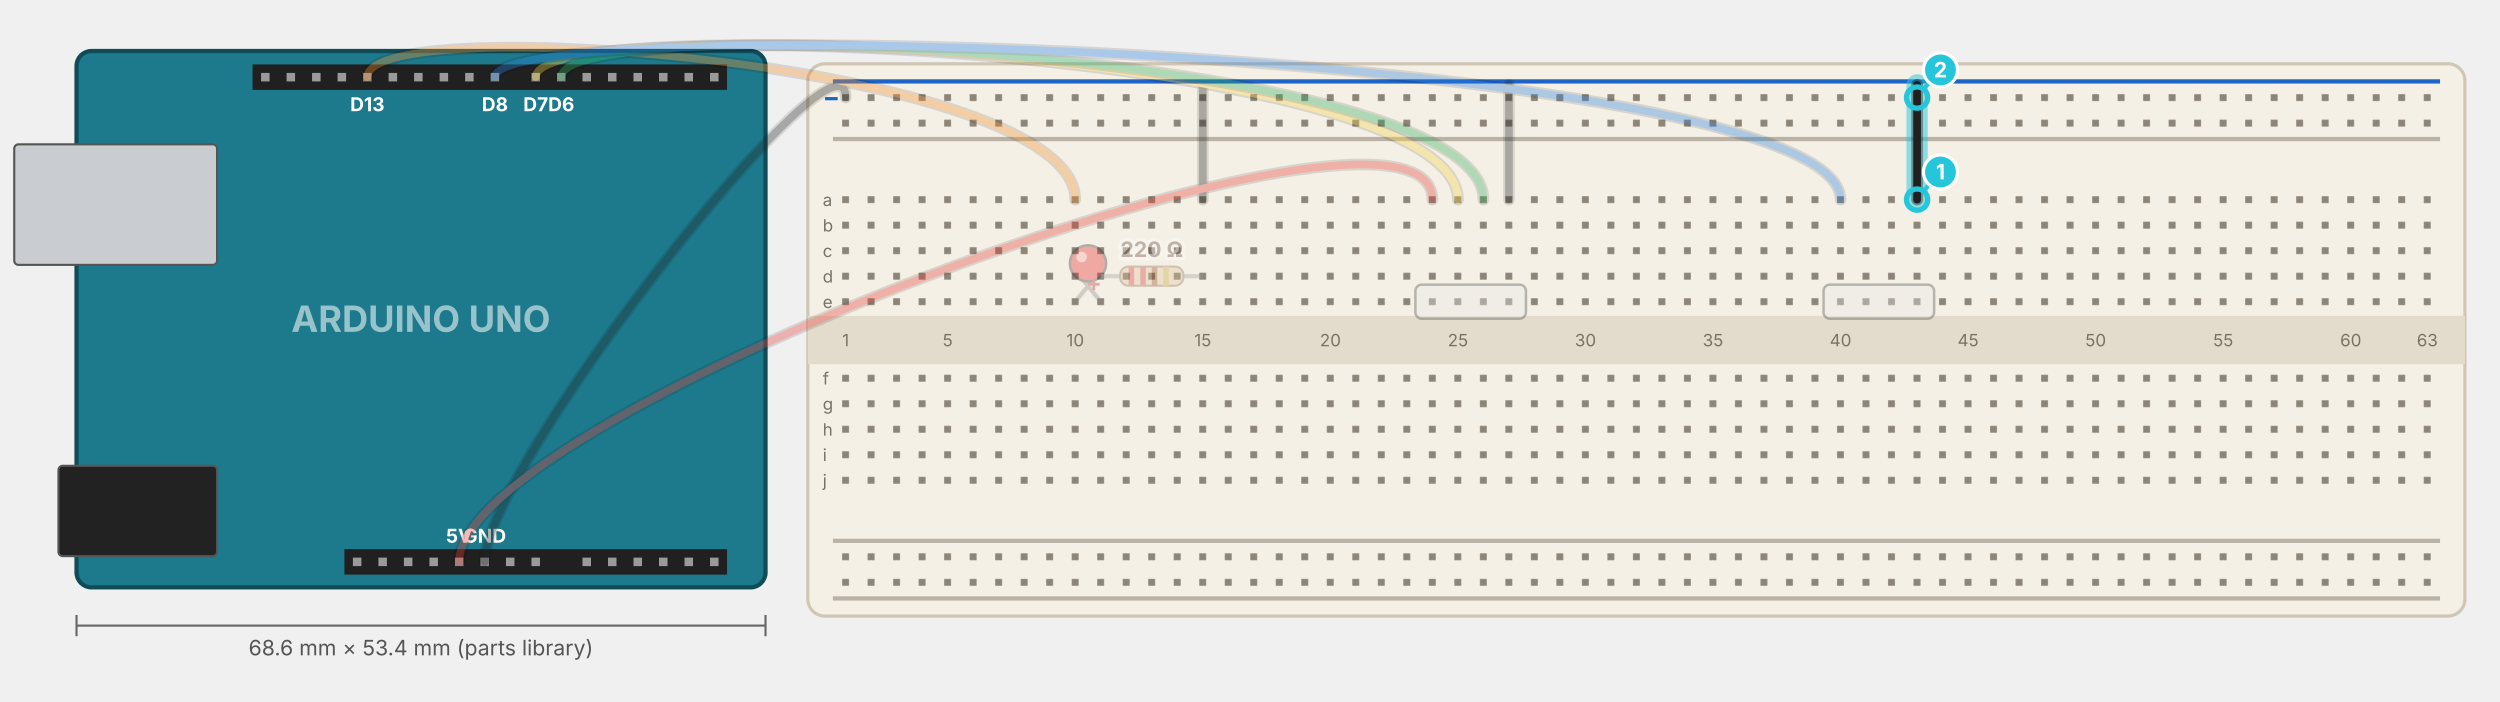
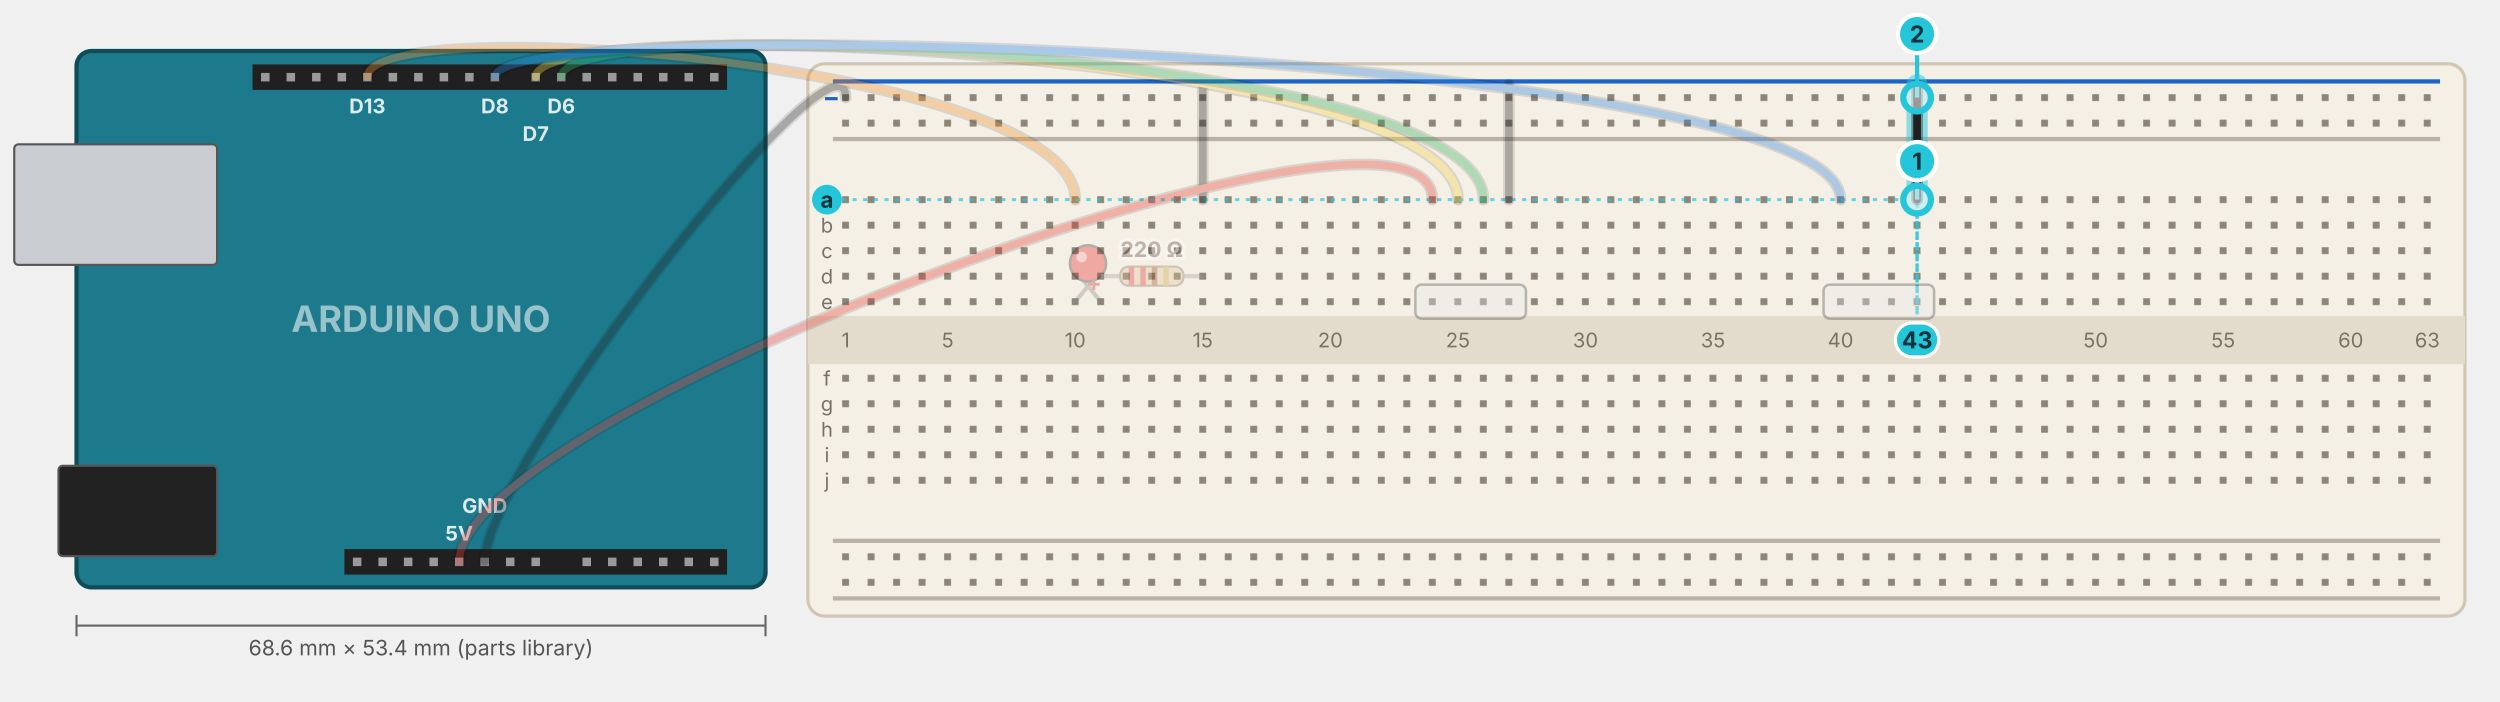
<svg xmlns="http://www.w3.org/2000/svg" viewBox="0 0 1176 330" font-family="system-ui,-apple-system,Segoe UI,sans-serif">
  <rect x="36" y="24" width="324.1" height="252.3" rx="7" fill="#1d7a8c" stroke="#0f4c57" stroke-width="2" />
  <rect x="6.7" y="67.9" width="95.4" height="56.7" rx="2" fill="#c9ccd1" stroke="#555" />
  <rect x="27.5" y="219.1" width="74.6" height="42.5" rx="2" fill="#222" stroke="#555" />
  <rect x="118.8" y="30.3" width="223.2" height="12.0" fill="#202020" />
  <rect x="162.0" y="258.3" width="180.0" height="12.0" fill="#202020" />
  <rect x="166.0" y="262.3" width="4" height="4" fill="#9a9a9a" />
  <rect x="178.0" y="262.3" width="4" height="4" fill="#9a9a9a" />
  <rect x="190.0" y="262.3" width="4" height="4" fill="#9a9a9a" />
  <rect x="202.0" y="262.3" width="4" height="4" fill="#9a9a9a" />
  <rect x="214.0" y="262.3" width="4" height="4" fill="#9a9a9a" />
  <rect x="226.0" y="262.3" width="4" height="4" fill="#9a9a9a" />
  <rect x="238.0" y="262.3" width="4" height="4" fill="#9a9a9a" />
  <rect x="250.0" y="262.3" width="4" height="4" fill="#9a9a9a" />
  <rect x="274.0" y="262.3" width="4" height="4" fill="#9a9a9a" />
  <rect x="286.0" y="262.3" width="4" height="4" fill="#9a9a9a" />
  <rect x="298.0" y="262.3" width="4" height="4" fill="#9a9a9a" />
  <rect x="310.0" y="262.3" width="4" height="4" fill="#9a9a9a" />
  <rect x="322.0" y="262.3" width="4" height="4" fill="#9a9a9a" />
  <rect x="334.0" y="262.3" width="4" height="4" fill="#9a9a9a" />
  <rect x="334.0" y="34.3" width="4" height="4" fill="#9a9a9a" />
  <rect x="322.0" y="34.3" width="4" height="4" fill="#9a9a9a" />
  <rect x="310.0" y="34.3" width="4" height="4" fill="#9a9a9a" />
  <rect x="298.0" y="34.3" width="4" height="4" fill="#9a9a9a" />
  <rect x="286.0" y="34.3" width="4" height="4" fill="#9a9a9a" />
  <rect x="274.0" y="34.3" width="4" height="4" fill="#9a9a9a" />
  <rect x="262.0" y="34.3" width="4" height="4" fill="#9a9a9a" />
  <rect x="250.0" y="34.3" width="4" height="4" fill="#9a9a9a" />
  <rect x="230.8" y="34.3" width="4" height="4" fill="#9a9a9a" />
  <rect x="218.8" y="34.3" width="4" height="4" fill="#9a9a9a" />
  <rect x="206.8" y="34.3" width="4" height="4" fill="#9a9a9a" />
  <rect x="194.8" y="34.3" width="4" height="4" fill="#9a9a9a" />
  <rect x="182.8" y="34.3" width="4" height="4" fill="#9a9a9a" />
  <rect x="170.8" y="34.3" width="4" height="4" fill="#9a9a9a" />
  <rect x="158.8" y="34.3" width="4" height="4" fill="#9a9a9a" />
  <rect x="146.8" y="34.3" width="4" height="4" fill="#9a9a9a" />
  <rect x="134.8" y="34.3" width="4" height="4" fill="#9a9a9a" />
  <rect x="122.8" y="34.3" width="4" height="4" fill="#9a9a9a" />
  <text x="198.0" y="156.1" text-anchor="middle" font-size="17" font-weight="700" fill="#ffffff" opacity=".55">ARDUINO UNO</text>
-   <text x="216.0" y="255.3" text-anchor="middle" font-size="9" font-weight="700" fill="#fff">5V</text>
-   <text x="172.8" y="52.3" text-anchor="middle" font-size="9" font-weight="700" fill="#fff">D13</text>
-   <text x="264.0" y="52.3" text-anchor="middle" font-size="9" font-weight="700" fill="#fff">D6</text>
-   <text x="252.0" y="52.3" text-anchor="middle" font-size="9" font-weight="700" fill="#fff">D7</text>
-   <text x="232.8" y="52.3" text-anchor="middle" font-size="9" font-weight="700" fill="#fff">D8</text>
-   <text x="228.0" y="255.3" text-anchor="middle" font-size="9" font-weight="700" fill="#fff">GND</text>
+   <text x="172.8" y="53.3" text-anchor="middle" font-size="9.5" font-weight="700" fill="#fff" opacity=".85">D13</text>
+   <text x="216.0" y="254.3" text-anchor="middle" font-size="9.5" font-weight="700" fill="#fff" opacity=".85">5V</text>
+   <text x="228.0" y="241.3" text-anchor="middle" font-size="9.5" font-weight="700" fill="#fff" opacity=".85">GND</text>
+   <text x="232.8" y="53.3" text-anchor="middle" font-size="9.5" font-weight="700" fill="#fff" opacity=".85">D8</text>
+   <text x="252.0" y="66.3" text-anchor="middle" font-size="9.5" font-weight="700" fill="#fff" opacity=".85">D7</text>
+   <text x="264.0" y="53.3" text-anchor="middle" font-size="9.5" font-weight="700" fill="#fff" opacity=".85">D6</text>
  <path d="M36 289.283v10M360.1 289.283v10M36 294.283H360.1" stroke="#666" fill="none" />
  <text x="198.0" y="308.283" text-anchor="middle" font-size="10" fill="#555">68.6 mm × 53.4 mm (parts library)</text>
  <rect x="380" y="30" width="779.5" height="259.8" rx="8" fill="#f4f0e6" stroke="#cfc6b4" stroke-width="1.5" />
  <rect x="380" y="148.6" width="779.5" height="22.7" fill="#e3dccd" />
  <pattern id="holes" x="391.76" y="87.92" width="12" height="12" patternUnits="userSpaceOnUse">
    <rect x="4.4" y="4.4" width="3.2" height="3.2" fill="#8c8477" />
  </pattern>
  <rect x="391.8" y="87.9" width="756" height="60" fill="url(#holes)" />
  <rect x="391.8" y="171.9" width="756" height="60" fill="url(#holes)" />
  <rect x="391.8" y="51.9" width="756" height="12" fill="url(#holes)" />
  <line x1="391.8" y1="65.4" x2="1147.8" y2="65.4" stroke="#b9b2a5" stroke-width="2" />
  <rect x="391.8" y="39.9" width="756" height="12" fill="url(#holes)" />
  <line x1="391.8" y1="38.3" x2="1147.8" y2="38.3" stroke="#1e63c6" stroke-width="2" />
  <text x="387" y="49.9" font-size="12" font-weight="700" fill="#1e63c6">−</text>
  <rect x="391.8" y="256.0" width="756" height="12" fill="url(#holes)" />
  <line x1="391.8" y1="254.4" x2="1147.8" y2="254.4" stroke="#b9b2a5" stroke-width="2" />
  <rect x="391.8" y="268.0" width="756" height="12" fill="url(#holes)" />
  <line x1="391.8" y1="281.5" x2="1147.8" y2="281.5" stroke="#b9b2a5" stroke-width="2" />
-   <text x="397.8" y="162.9" text-anchor="middle" font-size="8" fill="#7a7266">1</text>
-   <text x="445.8" y="162.9" text-anchor="middle" font-size="8" fill="#7a7266">5</text>
-   <text x="505.8" y="162.9" text-anchor="middle" font-size="8" fill="#7a7266">10</text>
-   <text x="565.8" y="162.9" text-anchor="middle" font-size="8" fill="#7a7266">15</text>
-   <text x="625.8" y="162.9" text-anchor="middle" font-size="8" fill="#7a7266">20</text>
-   <text x="685.8" y="162.9" text-anchor="middle" font-size="8" fill="#7a7266">25</text>
-   <text x="745.8" y="162.9" text-anchor="middle" font-size="8" fill="#7a7266">30</text>
-   <text x="805.8" y="162.9" text-anchor="middle" font-size="8" fill="#7a7266">35</text>
-   <text x="865.8" y="162.9" text-anchor="middle" font-size="8" fill="#7a7266">40</text>
-   <text x="925.8" y="162.9" text-anchor="middle" font-size="8" fill="#7a7266">45</text>
-   <text x="985.8" y="162.9" text-anchor="middle" font-size="8" fill="#7a7266">50</text>
-   <text x="1045.8" y="162.9" text-anchor="middle" font-size="8" fill="#7a7266">55</text>
-   <text x="1105.8" y="162.9" text-anchor="middle" font-size="8" fill="#7a7266">60</text>
-   <text x="1141.8" y="162.9" text-anchor="middle" font-size="8" fill="#7a7266">63</text>
-   <text x="387" y="96.9" font-size="8" fill="#7a7266">a</text>
-   <text x="387" y="108.9" font-size="8" fill="#7a7266">b</text>
-   <text x="387" y="120.9" font-size="8" fill="#7a7266">c</text>
-   <text x="387" y="132.9" font-size="8" fill="#7a7266">d</text>
-   <text x="387" y="144.9" font-size="8" fill="#7a7266">e</text>
-   <text x="387" y="180.9" font-size="8" fill="#7a7266">f</text>
-   <text x="387" y="192.9" font-size="8" fill="#7a7266">g</text>
-   <text x="387" y="204.9" font-size="8" fill="#7a7266">h</text>
-   <text x="387" y="216.9" font-size="8" fill="#7a7266">i</text>
-   <text x="387" y="228.9" font-size="8" fill="#7a7266">j</text>
+   <text x="397.8" y="163.4" text-anchor="middle" font-size="9.5" fill="#7a7266">1</text>
+   <text x="445.8" y="163.4" text-anchor="middle" font-size="9.5" fill="#7a7266">5</text>
+   <text x="505.8" y="163.4" text-anchor="middle" font-size="9.5" fill="#7a7266">10</text>
+   <text x="565.8" y="163.4" text-anchor="middle" font-size="9.5" fill="#7a7266">15</text>
+   <text x="625.8" y="163.4" text-anchor="middle" font-size="9.5" fill="#7a7266">20</text>
+   <text x="685.8" y="163.4" text-anchor="middle" font-size="9.5" fill="#7a7266">25</text>
+   <text x="745.8" y="163.4" text-anchor="middle" font-size="9.5" fill="#7a7266">30</text>
+   <text x="805.8" y="163.4" text-anchor="middle" font-size="9.5" fill="#7a7266">35</text>
+   <text x="865.8" y="163.4" text-anchor="middle" font-size="9.5" fill="#7a7266">40</text>
+   <text x="985.8" y="163.4" text-anchor="middle" font-size="9.5" fill="#7a7266">50</text>
+   <text x="1045.8" y="163.4" text-anchor="middle" font-size="9.5" fill="#7a7266">55</text>
+   <text x="1105.8" y="163.4" text-anchor="middle" font-size="9.5" fill="#7a7266">60</text>
+   <text x="1141.8" y="163.4" text-anchor="middle" font-size="9.5" fill="#7a7266">63</text>
+   <text x="389" y="109.4" text-anchor="middle" font-size="9.5" fill="#7a7266">b</text>
+   <text x="389" y="121.4" text-anchor="middle" font-size="9.5" fill="#7a7266">c</text>
+   <text x="389" y="133.4" text-anchor="middle" font-size="9.5" fill="#7a7266">d</text>
+   <text x="389" y="145.4" text-anchor="middle" font-size="9.5" fill="#7a7266">e</text>
+   <text x="389" y="181.4" text-anchor="middle" font-size="9.5" fill="#7a7266">f</text>
+   <text x="389" y="193.4" text-anchor="middle" font-size="9.5" fill="#7a7266">g</text>
+   <text x="389" y="205.4" text-anchor="middle" font-size="9.5" fill="#7a7266">h</text>
+   <text x="389" y="217.4" text-anchor="middle" font-size="9.5" fill="#7a7266">i</text>
+   <text x="389" y="229.4" text-anchor="middle" font-size="9.5" fill="#7a7266">j</text>
+   <line x1="901.8" y1="93.9" x2="901.8" y2="148.6" stroke="#26c6da" stroke-width="1.6" stroke-dasharray="2 3" opacity=".9" />
+   <line x1="396" y1="93.9" x2="894.8" y2="93.9" stroke="#26c6da" stroke-width="1.4" stroke-dasharray="2 3" opacity=".7" />
+   <line x1="901.8" y1="45.9" x2="901.8" y2="148.6" stroke="#26c6da" stroke-width="1.6" stroke-dasharray="2 3" opacity=".9" />
  <g class="ps-old" opacity=".35">
    <path d="M505.8 141.9L514.8 130.9M517.8 141.9L508.8 130.9" stroke="#8a8a8a" stroke-width="2" fill="none" />
    <circle cx="511.8" cy="123.9" r="8.5" fill="#E52323" stroke="#333" stroke-width="1.2" />
    <circle cx="508.8" cy="120.9" r="2.5" fill="#fff" opacity=".6" />
    <text x="510.8" y="136.9" font-size="11" font-weight="700" fill="#c62828">+</text>
    <line x1="517.8" y1="129.9" x2="565.8" y2="129.9" stroke="#9e9e9e" stroke-width="2" />
    <g transform="translate(541.8 129.9) rotate(0.0)">
      <rect x="-14.9" y="-4.5" width="29.8" height="9" rx="4" fill="#dcc29a" stroke="#8d6e4a" />
      <rect x="-10.9" y="-4.5" width="2.6" height="9" fill="#d32f2f" />
      <rect x="-5.4" y="-4.5" width="2.6" height="9" fill="#d32f2f" />
      <rect x="0.0" y="-4.5" width="2.6" height="9" fill="#8b4513" />
      <rect x="5.4" y="-4.5" width="2.6" height="9" fill="#c9a227" />
    </g>
    <text x="541.8" y="120.9" text-anchor="middle" font-size="10" font-weight="700" fill="#5d4037" paint-order="stroke" stroke="#fff" stroke-width="3">220 Ω</text>
    <rect x="665.8" y="133.9" width="52.0" height="16.0" rx="3" fill="#e9e9e9" stroke="#444" stroke-width="1.2" />
    <rect x="857.8" y="133.9" width="52.0" height="16.0" rx="3" fill="#e9e9e9" stroke="#444" stroke-width="1.2" />
    <path d="M228.0 264.3C228.0 219.9 397.8 4.0 397.8 45.9" stroke="#0005" stroke-width="5.5" fill="none" stroke-linecap="round" />
    <path d="M228.0 264.3C228.0 219.9 397.8 4.0 397.8 45.9" stroke="#202020" stroke-width="3.6" fill="none" stroke-linecap="round" />
    <path d="M172.8 36.3C172.8 4.0 505.8 30.0 505.8 93.9" stroke="#0005" stroke-width="5.5" fill="none" stroke-linecap="round" />
    <path d="M172.8 36.3C172.8 4.0 505.8 30.0 505.8 93.9" stroke="#F28C28" stroke-width="3.6" fill="none" stroke-linecap="round" />
    <path d="M565.8 93.9C565.8 69.9 565.8 21.9 565.8 45.9" stroke="#0005" stroke-width="5.5" fill="none" stroke-linecap="round" />
    <path d="M565.8 93.9C565.8 69.9 565.8 21.9 565.8 45.9" stroke="#202020" stroke-width="3.6" fill="none" stroke-linecap="round" />
    <path d="M216.0 264.3C216.0 194.3 673.8 23.9 673.8 93.9" stroke="#0005" stroke-width="5.5" fill="none" stroke-linecap="round" />
    <path d="M216.0 264.3C216.0 194.3 673.8 23.9 673.8 93.9" stroke="#E53935" stroke-width="3.6" fill="none" stroke-linecap="round" />
    <path d="M252.0 36.3C252.0 4.0 685.8 23.9 685.8 93.9" stroke="#0005" stroke-width="5.5" fill="none" stroke-linecap="round" />
    <path d="M252.0 36.3C252.0 4.0 685.8 23.9 685.8 93.9" stroke="#F4D03F" stroke-width="3.6" fill="none" stroke-linecap="round" />
    <path d="M264.0 36.3C264.0 4.0 697.8 23.9 697.8 93.9" stroke="#0005" stroke-width="5.5" fill="none" stroke-linecap="round" />
    <path d="M264.0 36.3C264.0 4.0 697.8 23.9 697.8 93.9" stroke="#2EAD59" stroke-width="3.6" fill="none" stroke-linecap="round" />
    <path d="M709.8 93.9C709.8 69.9 709.8 21.9 709.8 45.9" stroke="#0005" stroke-width="5.5" fill="none" stroke-linecap="round" />
    <path d="M709.8 93.9C709.8 69.9 709.8 21.9 709.8 45.9" stroke="#202020" stroke-width="3.6" fill="none" stroke-linecap="round" />
    <path d="M232.8 36.3C232.8 4.0 865.8 23.9 865.8 93.9" stroke="#0005" stroke-width="5.5" fill="none" stroke-linecap="round" />
    <path d="M232.8 36.3C232.8 4.0 865.8 23.9 865.8 93.9" stroke="#287DDA" stroke-width="3.6" fill="none" stroke-linecap="round" />
  </g>
  <g class="ps-new" data-anim="wire" data-id="wire_buzzer_ground">
    <path d="M901.8 93.9C901.8 69.9 901.8 21.9 901.8 45.9" stroke="#26c6da" stroke-width="10" fill="none" stroke-linecap="round" opacity=".5" />
    <path d="M901.8 93.9C901.8 69.9 901.8 21.9 901.8 45.9" stroke="#0005" stroke-width="5.5" fill="none" stroke-linecap="round" />
    <path d="M901.8 93.9C901.8 69.9 901.8 21.9 901.8 45.9" stroke="#202020" stroke-width="3.6" fill="none" stroke-linecap="round" />
  </g>
+   <rect x="891.6" y="151.9" width="20.4" height="16" rx="8" fill="#26c6da" stroke="#fff" stroke-width="1.5" />
+   <text x="901.8" y="163.9" text-anchor="middle" font-size="11" font-weight="700" fill="#06343a">43</text>
+   <circle cx="389" cy="93.9" r="7" fill="#26c6da" />
+   <text x="389" y="97.7" text-anchor="middle" font-size="10.5" font-weight="700" fill="#06343a">a</text>
  <g class="ps-marks">
-     <circle cx="901.8" cy="93.9" r="5" fill="none" stroke="#26c6da" stroke-width="2.5" />
-     <line x1="904.8" y1="89.9" x2="912.8" y2="80.9" stroke="#26c6da" stroke-width="2" />
-     <circle cx="912.8" cy="80.9" r="8" fill="#26c6da" stroke="#fff" stroke-width="1.5" />
-     <text x="912.8" y="84.4" text-anchor="middle" font-size="10" font-weight="700" fill="#fff">1</text>
-     <circle cx="901.8" cy="45.9" r="5" fill="none" stroke="#26c6da" stroke-width="2.5" />
-     <line x1="904.8" y1="41.9" x2="912.8" y2="32.9" stroke="#26c6da" stroke-width="2" />
-     <circle cx="912.8" cy="32.9" r="8" fill="#26c6da" stroke="#fff" stroke-width="1.5" />
-     <text x="912.8" y="36.4" text-anchor="middle" font-size="10" font-weight="700" fill="#fff">2</text>
+     <line x1="901.8" y1="93.9" x2="901.8" y2="75.8" stroke="#26c6da" stroke-width="2" />
+     <circle cx="901.8" cy="93.9" r="6.5" fill="#fff" fill-opacity=".55" stroke="#26c6da" stroke-width="3" />
+     <circle cx="901.8" cy="75.8" r="9" fill="#26c6da" stroke="#fff" stroke-width="2" />
+     <text x="901.8" y="79.8" text-anchor="middle" font-size="11" font-weight="700" fill="#06343a">1</text>
+     <line x1="901.8" y1="45.9" x2="901.8" y2="16.0" stroke="#26c6da" stroke-width="2" />
+     <circle cx="901.8" cy="45.9" r="6.5" fill="#fff" fill-opacity=".55" stroke="#26c6da" stroke-width="3" />
+     <circle cx="901.8" cy="16.0" r="9" fill="#26c6da" stroke="#fff" stroke-width="2" />
+     <text x="901.8" y="20.0" text-anchor="middle" font-size="11" font-weight="700" fill="#06343a">2</text>
  </g>
</svg>
